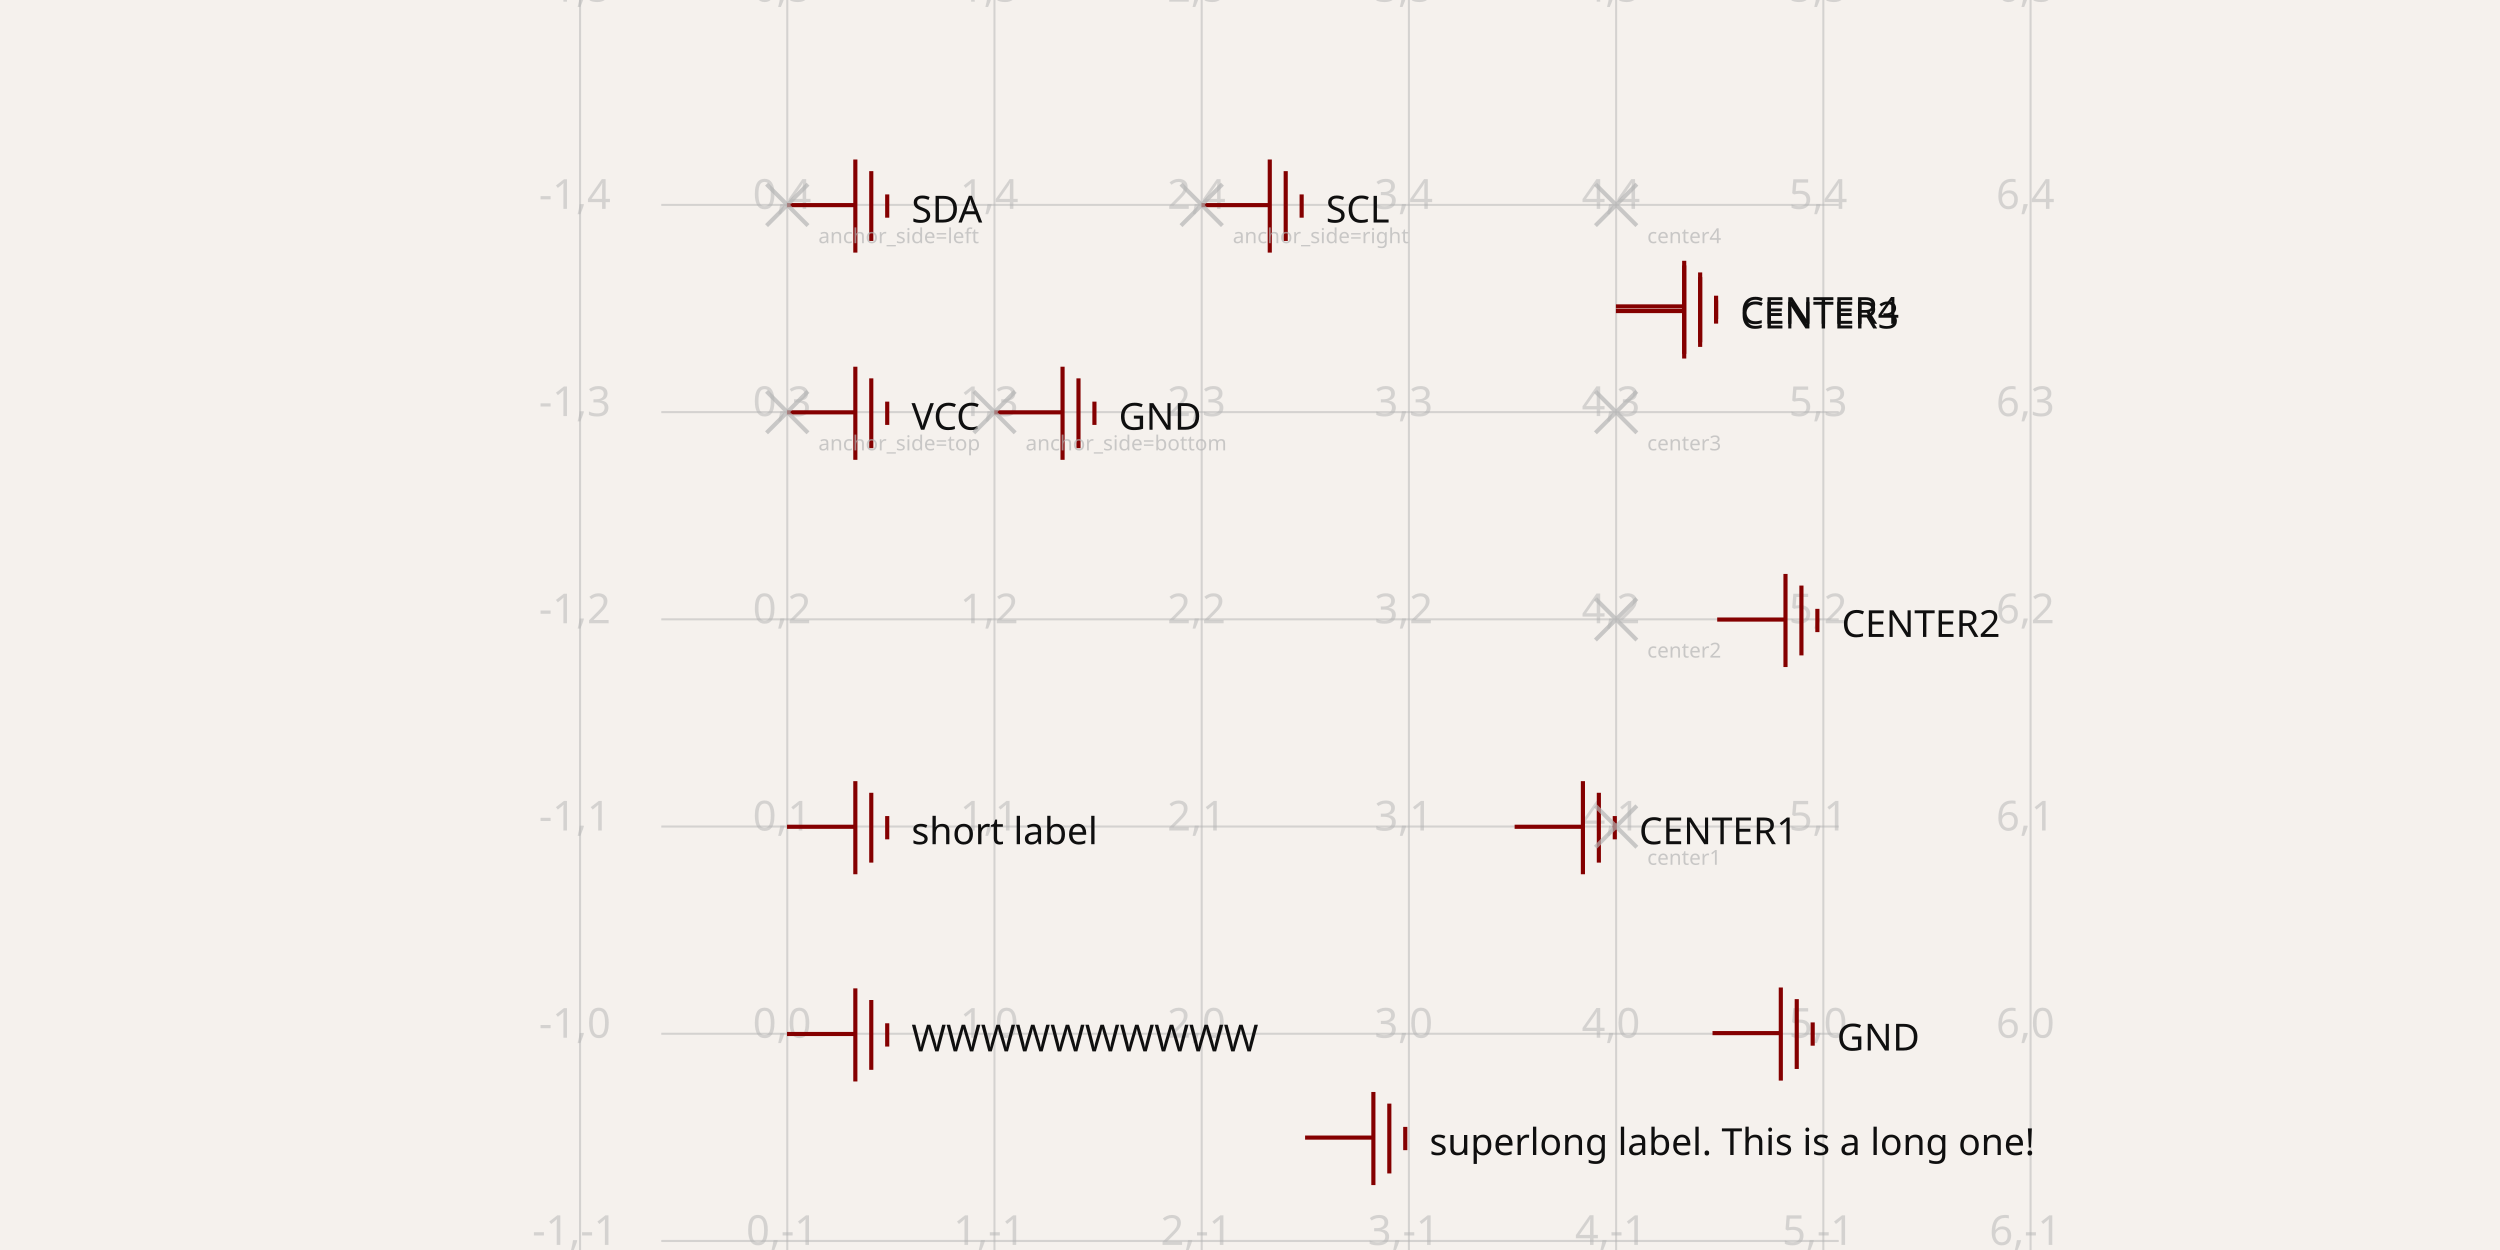
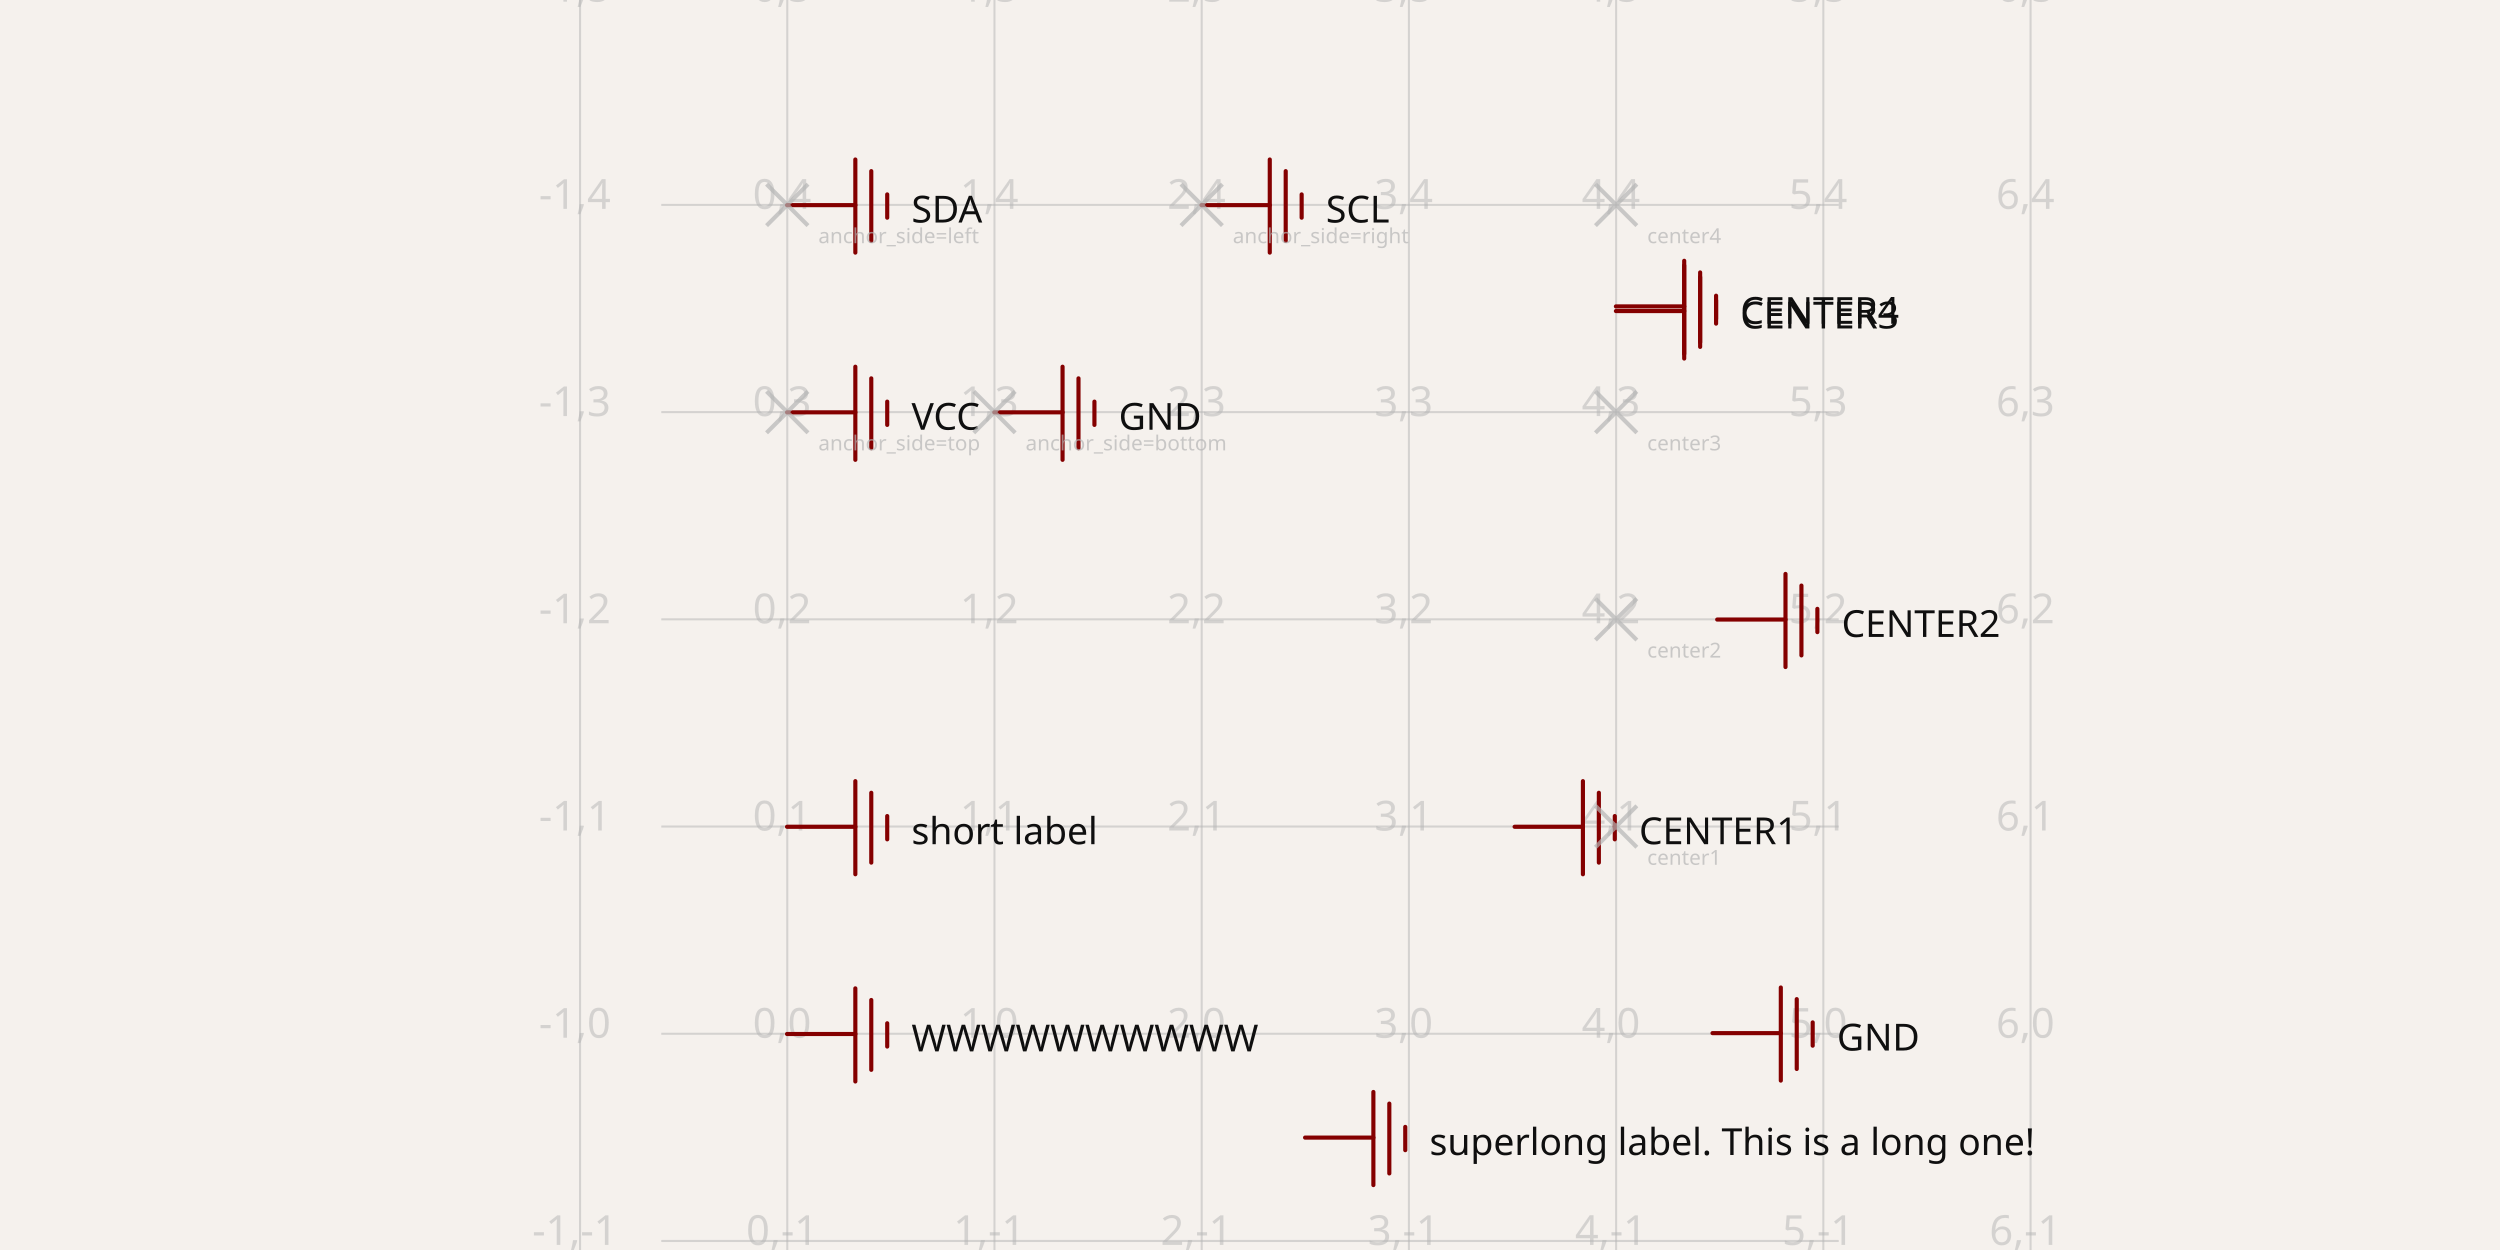
<svg xmlns="http://www.w3.org/2000/svg" width="1200" height="600" style="background-color: rgb(245, 241, 237)" data-real-to-screen-transform="matrix(99.4639138179,0,0,-99.4639138179,377.886671546,496.2055732549)">
  <style>
              .boundary { fill: rgb(245, 241, 237); }
              .schematic-boundary { fill: none; stroke: #fff; }
              .component { fill: none; stroke: rgb(132, 0, 0); }
              .chip { fill: rgb(255, 255, 194); stroke: rgb(132, 0, 0); }
              .component-pin { fill: none; stroke: rgb(132, 0, 0); }
              .trace:hover {
                filter: invert(1);
              }
              .trace:hover .trace-crossing-outline {
                opacity: 0;
              }
              .trace:hover .trace-junction {
                filter: invert(1);
              }
              .text { font-family: sans-serif; fill: rgb(0, 150, 0); }
              .pin-number { fill: rgb(169, 0, 0); }
              .port-label { fill: rgb(0, 100, 100); }
              .component-name { fill: rgb(0, 100, 100); }
            </style>
  <rect class="boundary" x="0" y="0" width="1200" height="600" />
  <g class="grid">
    <line x1="278.423" y1="600" x2="278.423" y2="1.6052581486292183e-10" stroke="rgb(181, 181, 181)" stroke-width="0.995" stroke-opacity="0.5" />
    <line x1="377.887" y1="600" x2="377.887" y2="1.6052581486292183e-10" stroke="rgb(181, 181, 181)" stroke-width="0.995" stroke-opacity="0.5" />
    <line x1="477.351" y1="600" x2="477.351" y2="1.6052581486292183e-10" stroke="rgb(181, 181, 181)" stroke-width="0.995" stroke-opacity="0.5" />
    <line x1="576.814" y1="600" x2="576.814" y2="1.6052581486292183e-10" stroke="rgb(181, 181, 181)" stroke-width="0.995" stroke-opacity="0.5" />
    <line x1="676.278" y1="600" x2="676.278" y2="1.6052581486292183e-10" stroke="rgb(181, 181, 181)" stroke-width="0.995" stroke-opacity="0.5" />
    <line x1="775.742" y1="600" x2="775.742" y2="1.6052581486292183e-10" stroke="rgb(181, 181, 181)" stroke-width="0.995" stroke-opacity="0.5" />
    <line x1="875.206" y1="600" x2="875.206" y2="1.6052581486292183e-10" stroke="rgb(181, 181, 181)" stroke-width="0.995" stroke-opacity="0.5" />
    <line x1="974.67" y1="600" x2="974.67" y2="1.6052581486292183e-10" stroke="rgb(181, 181, 181)" stroke-width="0.995" stroke-opacity="0.5" />
    <line x1="317.413" y1="695.133" x2="882.587" y2="695.133" stroke="rgb(181, 181, 181)" stroke-width="0.995" stroke-opacity="0.5" />
    <line x1="317.413" y1="595.669" x2="882.587" y2="595.669" stroke="rgb(181, 181, 181)" stroke-width="0.995" stroke-opacity="0.5" />
    <line x1="317.413" y1="496.206" x2="882.587" y2="496.206" stroke="rgb(181, 181, 181)" stroke-width="0.995" stroke-opacity="0.5" />
    <line x1="317.413" y1="396.742" x2="882.587" y2="396.742" stroke="rgb(181, 181, 181)" stroke-width="0.995" stroke-opacity="0.5" />
    <line x1="317.413" y1="297.278" x2="882.587" y2="297.278" stroke="rgb(181, 181, 181)" stroke-width="0.995" stroke-opacity="0.5" />
    <line x1="317.413" y1="197.814" x2="882.587" y2="197.814" stroke="rgb(181, 181, 181)" stroke-width="0.995" stroke-opacity="0.5" />
    <line x1="317.413" y1="98.35" x2="882.587" y2="98.35" stroke="rgb(181, 181, 181)" stroke-width="0.995" stroke-opacity="0.5" />
    <line x1="317.413" y1="-1.114" x2="882.587" y2="-1.114" stroke="rgb(181, 181, 181)" stroke-width="0.995" stroke-opacity="0.5" />
    <text x="275.923" y="690.133" fill="rgb(181, 181, 181)" font-size="19.893" fill-opacity="0.5" text-anchor="middle" dominant-baseline="middle" font-family="sans-serif">-1,-2</text>
    <text x="275.923" y="590.669" fill="rgb(181, 181, 181)" font-size="19.893" fill-opacity="0.5" text-anchor="middle" dominant-baseline="middle" font-family="sans-serif">-1,-1</text>
    <text x="275.923" y="491.206" fill="rgb(181, 181, 181)" font-size="19.893" fill-opacity="0.5" text-anchor="middle" dominant-baseline="middle" font-family="sans-serif">-1,0</text>
    <text x="275.923" y="391.742" fill="rgb(181, 181, 181)" font-size="19.893" fill-opacity="0.5" text-anchor="middle" dominant-baseline="middle" font-family="sans-serif">-1,1</text>
    <text x="275.923" y="292.278" fill="rgb(181, 181, 181)" font-size="19.893" fill-opacity="0.5" text-anchor="middle" dominant-baseline="middle" font-family="sans-serif">-1,2</text>
    <text x="275.923" y="192.814" fill="rgb(181, 181, 181)" font-size="19.893" fill-opacity="0.5" text-anchor="middle" dominant-baseline="middle" font-family="sans-serif">-1,3</text>
    <text x="275.923" y="93.35" fill="rgb(181, 181, 181)" font-size="19.893" fill-opacity="0.5" text-anchor="middle" dominant-baseline="middle" font-family="sans-serif">-1,4</text>
    <text x="275.923" y="-6.114" fill="rgb(181, 181, 181)" font-size="19.893" fill-opacity="0.5" text-anchor="middle" dominant-baseline="middle" font-family="sans-serif">-1,5</text>
    <text x="375.387" y="690.133" fill="rgb(181, 181, 181)" font-size="19.893" fill-opacity="0.5" text-anchor="middle" dominant-baseline="middle" font-family="sans-serif">0,-2</text>
    <text x="375.387" y="590.669" fill="rgb(181, 181, 181)" font-size="19.893" fill-opacity="0.5" text-anchor="middle" dominant-baseline="middle" font-family="sans-serif">0,-1</text>
    <text x="375.387" y="491.206" fill="rgb(181, 181, 181)" font-size="19.893" fill-opacity="0.5" text-anchor="middle" dominant-baseline="middle" font-family="sans-serif">0,0</text>
    <text x="375.387" y="391.742" fill="rgb(181, 181, 181)" font-size="19.893" fill-opacity="0.5" text-anchor="middle" dominant-baseline="middle" font-family="sans-serif">0,1</text>
    <text x="375.387" y="292.278" fill="rgb(181, 181, 181)" font-size="19.893" fill-opacity="0.5" text-anchor="middle" dominant-baseline="middle" font-family="sans-serif">0,2</text>
    <text x="375.387" y="192.814" fill="rgb(181, 181, 181)" font-size="19.893" fill-opacity="0.5" text-anchor="middle" dominant-baseline="middle" font-family="sans-serif">0,3</text>
    <text x="375.387" y="93.35" fill="rgb(181, 181, 181)" font-size="19.893" fill-opacity="0.5" text-anchor="middle" dominant-baseline="middle" font-family="sans-serif">0,4</text>
    <text x="375.387" y="-6.114" fill="rgb(181, 181, 181)" font-size="19.893" fill-opacity="0.5" text-anchor="middle" dominant-baseline="middle" font-family="sans-serif">0,5</text>
    <text x="474.851" y="690.133" fill="rgb(181, 181, 181)" font-size="19.893" fill-opacity="0.5" text-anchor="middle" dominant-baseline="middle" font-family="sans-serif">1,-2</text>
    <text x="474.851" y="590.669" fill="rgb(181, 181, 181)" font-size="19.893" fill-opacity="0.5" text-anchor="middle" dominant-baseline="middle" font-family="sans-serif">1,-1</text>
    <text x="474.851" y="491.206" fill="rgb(181, 181, 181)" font-size="19.893" fill-opacity="0.5" text-anchor="middle" dominant-baseline="middle" font-family="sans-serif">1,0</text>
    <text x="474.851" y="391.742" fill="rgb(181, 181, 181)" font-size="19.893" fill-opacity="0.5" text-anchor="middle" dominant-baseline="middle" font-family="sans-serif">1,1</text>
    <text x="474.851" y="292.278" fill="rgb(181, 181, 181)" font-size="19.893" fill-opacity="0.5" text-anchor="middle" dominant-baseline="middle" font-family="sans-serif">1,2</text>
    <text x="474.851" y="192.814" fill="rgb(181, 181, 181)" font-size="19.893" fill-opacity="0.5" text-anchor="middle" dominant-baseline="middle" font-family="sans-serif">1,3</text>
    <text x="474.851" y="93.35" fill="rgb(181, 181, 181)" font-size="19.893" fill-opacity="0.5" text-anchor="middle" dominant-baseline="middle" font-family="sans-serif">1,4</text>
    <text x="474.851" y="-6.114" fill="rgb(181, 181, 181)" font-size="19.893" fill-opacity="0.5" text-anchor="middle" dominant-baseline="middle" font-family="sans-serif">1,5</text>
    <text x="574.314" y="690.133" fill="rgb(181, 181, 181)" font-size="19.893" fill-opacity="0.5" text-anchor="middle" dominant-baseline="middle" font-family="sans-serif">2,-2</text>
    <text x="574.314" y="590.669" fill="rgb(181, 181, 181)" font-size="19.893" fill-opacity="0.5" text-anchor="middle" dominant-baseline="middle" font-family="sans-serif">2,-1</text>
    <text x="574.314" y="491.206" fill="rgb(181, 181, 181)" font-size="19.893" fill-opacity="0.5" text-anchor="middle" dominant-baseline="middle" font-family="sans-serif">2,0</text>
    <text x="574.314" y="391.742" fill="rgb(181, 181, 181)" font-size="19.893" fill-opacity="0.5" text-anchor="middle" dominant-baseline="middle" font-family="sans-serif">2,1</text>
    <text x="574.314" y="292.278" fill="rgb(181, 181, 181)" font-size="19.893" fill-opacity="0.5" text-anchor="middle" dominant-baseline="middle" font-family="sans-serif">2,2</text>
    <text x="574.314" y="192.814" fill="rgb(181, 181, 181)" font-size="19.893" fill-opacity="0.5" text-anchor="middle" dominant-baseline="middle" font-family="sans-serif">2,3</text>
    <text x="574.314" y="93.35" fill="rgb(181, 181, 181)" font-size="19.893" fill-opacity="0.5" text-anchor="middle" dominant-baseline="middle" font-family="sans-serif">2,4</text>
    <text x="574.314" y="-6.114" fill="rgb(181, 181, 181)" font-size="19.893" fill-opacity="0.5" text-anchor="middle" dominant-baseline="middle" font-family="sans-serif">2,5</text>
    <text x="673.778" y="690.133" fill="rgb(181, 181, 181)" font-size="19.893" fill-opacity="0.5" text-anchor="middle" dominant-baseline="middle" font-family="sans-serif">3,-2</text>
    <text x="673.778" y="590.669" fill="rgb(181, 181, 181)" font-size="19.893" fill-opacity="0.5" text-anchor="middle" dominant-baseline="middle" font-family="sans-serif">3,-1</text>
    <text x="673.778" y="491.206" fill="rgb(181, 181, 181)" font-size="19.893" fill-opacity="0.5" text-anchor="middle" dominant-baseline="middle" font-family="sans-serif">3,0</text>
    <text x="673.778" y="391.742" fill="rgb(181, 181, 181)" font-size="19.893" fill-opacity="0.5" text-anchor="middle" dominant-baseline="middle" font-family="sans-serif">3,1</text>
    <text x="673.778" y="292.278" fill="rgb(181, 181, 181)" font-size="19.893" fill-opacity="0.5" text-anchor="middle" dominant-baseline="middle" font-family="sans-serif">3,2</text>
    <text x="673.778" y="192.814" fill="rgb(181, 181, 181)" font-size="19.893" fill-opacity="0.5" text-anchor="middle" dominant-baseline="middle" font-family="sans-serif">3,3</text>
    <text x="673.778" y="93.35" fill="rgb(181, 181, 181)" font-size="19.893" fill-opacity="0.5" text-anchor="middle" dominant-baseline="middle" font-family="sans-serif">3,4</text>
    <text x="673.778" y="-6.114" fill="rgb(181, 181, 181)" font-size="19.893" fill-opacity="0.5" text-anchor="middle" dominant-baseline="middle" font-family="sans-serif">3,5</text>
    <text x="773.242" y="690.133" fill="rgb(181, 181, 181)" font-size="19.893" fill-opacity="0.5" text-anchor="middle" dominant-baseline="middle" font-family="sans-serif">4,-2</text>
    <text x="773.242" y="590.669" fill="rgb(181, 181, 181)" font-size="19.893" fill-opacity="0.5" text-anchor="middle" dominant-baseline="middle" font-family="sans-serif">4,-1</text>
    <text x="773.242" y="491.206" fill="rgb(181, 181, 181)" font-size="19.893" fill-opacity="0.5" text-anchor="middle" dominant-baseline="middle" font-family="sans-serif">4,0</text>
    <text x="773.242" y="391.742" fill="rgb(181, 181, 181)" font-size="19.893" fill-opacity="0.5" text-anchor="middle" dominant-baseline="middle" font-family="sans-serif">4,1</text>
    <text x="773.242" y="292.278" fill="rgb(181, 181, 181)" font-size="19.893" fill-opacity="0.5" text-anchor="middle" dominant-baseline="middle" font-family="sans-serif">4,2</text>
    <text x="773.242" y="192.814" fill="rgb(181, 181, 181)" font-size="19.893" fill-opacity="0.5" text-anchor="middle" dominant-baseline="middle" font-family="sans-serif">4,3</text>
    <text x="773.242" y="93.35" fill="rgb(181, 181, 181)" font-size="19.893" fill-opacity="0.5" text-anchor="middle" dominant-baseline="middle" font-family="sans-serif">4,4</text>
    <text x="773.242" y="-6.114" fill="rgb(181, 181, 181)" font-size="19.893" fill-opacity="0.5" text-anchor="middle" dominant-baseline="middle" font-family="sans-serif">4,5</text>
    <text x="872.706" y="690.133" fill="rgb(181, 181, 181)" font-size="19.893" fill-opacity="0.5" text-anchor="middle" dominant-baseline="middle" font-family="sans-serif">5,-2</text>
    <text x="872.706" y="590.669" fill="rgb(181, 181, 181)" font-size="19.893" fill-opacity="0.5" text-anchor="middle" dominant-baseline="middle" font-family="sans-serif">5,-1</text>
    <text x="872.706" y="491.206" fill="rgb(181, 181, 181)" font-size="19.893" fill-opacity="0.5" text-anchor="middle" dominant-baseline="middle" font-family="sans-serif">5,0</text>
    <text x="872.706" y="391.742" fill="rgb(181, 181, 181)" font-size="19.893" fill-opacity="0.5" text-anchor="middle" dominant-baseline="middle" font-family="sans-serif">5,1</text>
    <text x="872.706" y="292.278" fill="rgb(181, 181, 181)" font-size="19.893" fill-opacity="0.5" text-anchor="middle" dominant-baseline="middle" font-family="sans-serif">5,2</text>
    <text x="872.706" y="192.814" fill="rgb(181, 181, 181)" font-size="19.893" fill-opacity="0.5" text-anchor="middle" dominant-baseline="middle" font-family="sans-serif">5,3</text>
    <text x="872.706" y="93.35" fill="rgb(181, 181, 181)" font-size="19.893" fill-opacity="0.5" text-anchor="middle" dominant-baseline="middle" font-family="sans-serif">5,4</text>
    <text x="872.706" y="-6.114" fill="rgb(181, 181, 181)" font-size="19.893" fill-opacity="0.5" text-anchor="middle" dominant-baseline="middle" font-family="sans-serif">5,5</text>
    <text x="972.17" y="690.133" fill="rgb(181, 181, 181)" font-size="19.893" fill-opacity="0.5" text-anchor="middle" dominant-baseline="middle" font-family="sans-serif">6,-2</text>
    <text x="972.17" y="590.669" fill="rgb(181, 181, 181)" font-size="19.893" fill-opacity="0.5" text-anchor="middle" dominant-baseline="middle" font-family="sans-serif">6,-1</text>
    <text x="972.17" y="491.206" fill="rgb(181, 181, 181)" font-size="19.893" fill-opacity="0.5" text-anchor="middle" dominant-baseline="middle" font-family="sans-serif">6,0</text>
    <text x="972.17" y="391.742" fill="rgb(181, 181, 181)" font-size="19.893" fill-opacity="0.5" text-anchor="middle" dominant-baseline="middle" font-family="sans-serif">6,1</text>
    <text x="972.17" y="292.278" fill="rgb(181, 181, 181)" font-size="19.893" fill-opacity="0.5" text-anchor="middle" dominant-baseline="middle" font-family="sans-serif">6,2</text>
    <text x="972.17" y="192.814" fill="rgb(181, 181, 181)" font-size="19.893" fill-opacity="0.5" text-anchor="middle" dominant-baseline="middle" font-family="sans-serif">6,3</text>
    <text x="972.17" y="93.35" fill="rgb(181, 181, 181)" font-size="19.893" fill-opacity="0.5" text-anchor="middle" dominant-baseline="middle" font-family="sans-serif">6,4</text>
    <text x="972.17" y="-6.114" fill="rgb(181, 181, 181)" font-size="19.893" fill-opacity="0.5" text-anchor="middle" dominant-baseline="middle" font-family="sans-serif">6,5</text>
  </g>
  <rect class="component-overlay" x="377.779" y="176.023" width="48.084" height="44.691" fill="transparent" />
-   <path d="M 377.779 197.922 L 410.566 197.922" stroke="rgb(132, 0, 0)" fill="none" stroke-width="1.989px" />
-   <path d="M 410.562 220.714 L 410.562 176.023" stroke="rgb(132, 0, 0)" fill="none" stroke-width="1.989px" />
-   <path d="M 418.212 215.128 L 418.212 181.61" stroke="rgb(132, 0, 0)" fill="none" stroke-width="1.989px" />
-   <path d="M 425.863 203.955 L 425.863 192.782" stroke="rgb(132, 0, 0)" fill="none" stroke-width="1.989px" />
+   <path d="M 377.779 197.922 L 410.566 197.922" stroke="rgb(132, 0, 0)" fill="none" stroke-width="1.989px" stroke-linecap="round" />
+   <path d="M 410.562 220.714 L 410.562 176.023" stroke="rgb(132, 0, 0)" fill="none" stroke-width="1.989px" stroke-linecap="round" />
+   <path d="M 418.212 215.128 L 418.212 181.61" stroke="rgb(132, 0, 0)" fill="none" stroke-width="1.989px" stroke-linecap="round" />
+   <path d="M 425.863 203.955 L 425.863 192.782" stroke="rgb(132, 0, 0)" fill="none" stroke-width="1.989px" stroke-linecap="round" />
  <text x="437.513" y="200.064" fill="rgb(15, 15, 15)" font-family="sans-serif" text-anchor="start" dominant-baseline="middle" font-size="17.904px">VCC</text>
  <rect class="component-overlay" x="477.243" y="176.023" width="48.084" height="44.691" fill="transparent" />
-   <path d="M 477.243 197.922 L 510.029 197.922" stroke="rgb(132, 0, 0)" fill="none" stroke-width="1.989px" />
-   <path d="M 510.026 220.714 L 510.026 176.023" stroke="rgb(132, 0, 0)" fill="none" stroke-width="1.989px" />
-   <path d="M 517.676 215.128 L 517.676 181.61" stroke="rgb(132, 0, 0)" fill="none" stroke-width="1.989px" />
-   <path d="M 525.327 203.955 L 525.327 192.782" stroke="rgb(132, 0, 0)" fill="none" stroke-width="1.989px" />
+   <path d="M 477.243 197.922 L 510.029 197.922" stroke="rgb(132, 0, 0)" fill="none" stroke-width="1.989px" stroke-linecap="round" />
+   <path d="M 510.026 220.714 L 510.026 176.023" stroke="rgb(132, 0, 0)" fill="none" stroke-width="1.989px" stroke-linecap="round" />
+   <path d="M 517.676 215.128 L 517.676 181.61" stroke="rgb(132, 0, 0)" fill="none" stroke-width="1.989px" stroke-linecap="round" />
+   <path d="M 525.327 203.955 L 525.327 192.782" stroke="rgb(132, 0, 0)" fill="none" stroke-width="1.989px" stroke-linecap="round" />
  <text x="536.977" y="200.064" fill="rgb(15, 15, 15)" font-family="sans-serif" text-anchor="start" dominant-baseline="middle" font-size="17.904px">GND</text>
  <rect class="component-overlay" x="377.779" y="76.559" width="48.084" height="44.691" fill="transparent" />
-   <path d="M 377.779 98.458 L 410.566 98.458" stroke="rgb(132, 0, 0)" fill="none" stroke-width="1.989px" />
-   <path d="M 410.562 121.25 L 410.562 76.559" stroke="rgb(132, 0, 0)" fill="none" stroke-width="1.989px" />
-   <path d="M 418.212 115.664 L 418.212 82.146" stroke="rgb(132, 0, 0)" fill="none" stroke-width="1.989px" />
-   <path d="M 425.863 104.491 L 425.863 93.318" stroke="rgb(132, 0, 0)" fill="none" stroke-width="1.989px" />
+   <path d="M 377.779 98.458 L 410.566 98.458" stroke="rgb(132, 0, 0)" fill="none" stroke-width="1.989px" stroke-linecap="round" />
+   <path d="M 410.562 121.25 L 410.562 76.559" stroke="rgb(132, 0, 0)" fill="none" stroke-width="1.989px" stroke-linecap="round" />
+   <path d="M 418.212 115.664 L 418.212 82.146" stroke="rgb(132, 0, 0)" fill="none" stroke-width="1.989px" stroke-linecap="round" />
+   <path d="M 425.863 104.491 L 425.863 93.318" stroke="rgb(132, 0, 0)" fill="none" stroke-width="1.989px" stroke-linecap="round" />
  <text x="437.513" y="100.6" fill="rgb(15, 15, 15)" font-family="sans-serif" text-anchor="start" dominant-baseline="middle" font-size="17.904px">SDA</text>
  <rect class="component-overlay" x="576.707" y="76.559" width="48.084" height="44.691" fill="transparent" />
-   <path d="M 576.707 98.458 L 609.493 98.458" stroke="rgb(132, 0, 0)" fill="none" stroke-width="1.989px" />
-   <path d="M 609.49 121.25 L 609.49 76.559" stroke="rgb(132, 0, 0)" fill="none" stroke-width="1.989px" />
-   <path d="M 617.14 115.664 L 617.14 82.146" stroke="rgb(132, 0, 0)" fill="none" stroke-width="1.989px" />
-   <path d="M 624.791 104.491 L 624.791 93.318" stroke="rgb(132, 0, 0)" fill="none" stroke-width="1.989px" />
+   <path d="M 576.707 98.458 L 609.493 98.458" stroke="rgb(132, 0, 0)" fill="none" stroke-width="1.989px" stroke-linecap="round" />
+   <path d="M 609.49 121.25 L 609.49 76.559" stroke="rgb(132, 0, 0)" fill="none" stroke-width="1.989px" stroke-linecap="round" />
+   <path d="M 617.14 115.664 L 617.14 82.146" stroke="rgb(132, 0, 0)" fill="none" stroke-width="1.989px" stroke-linecap="round" />
+   <path d="M 624.791 104.491 L 624.791 93.318" stroke="rgb(132, 0, 0)" fill="none" stroke-width="1.989px" stroke-linecap="round" />
  <text x="636.441" y="100.6" fill="rgb(15, 15, 15)" font-family="sans-serif" text-anchor="start" dominant-baseline="middle" font-size="17.904px">SCL</text>
  <rect class="component-overlay" x="377.779" y="374.951" width="48.084" height="44.691" fill="transparent" />
-   <path d="M 377.779 396.85 L 410.566 396.85" stroke="rgb(132, 0, 0)" fill="none" stroke-width="1.989px" />
-   <path d="M 410.562 419.642 L 410.562 374.951" stroke="rgb(132, 0, 0)" fill="none" stroke-width="1.989px" />
-   <path d="M 418.212 414.056 L 418.212 380.537" stroke="rgb(132, 0, 0)" fill="none" stroke-width="1.989px" />
-   <path d="M 425.863 402.883 L 425.863 391.71" stroke="rgb(132, 0, 0)" fill="none" stroke-width="1.989px" />
+   <path d="M 377.779 396.85 L 410.566 396.85" stroke="rgb(132, 0, 0)" fill="none" stroke-width="1.989px" stroke-linecap="round" />
+   <path d="M 410.562 419.642 L 410.562 374.951" stroke="rgb(132, 0, 0)" fill="none" stroke-width="1.989px" stroke-linecap="round" />
+   <path d="M 418.212 414.056 L 418.212 380.537" stroke="rgb(132, 0, 0)" fill="none" stroke-width="1.989px" stroke-linecap="round" />
+   <path d="M 425.863 402.883 L 425.863 391.71" stroke="rgb(132, 0, 0)" fill="none" stroke-width="1.989px" stroke-linecap="round" />
  <text x="437.513" y="398.992" fill="rgb(15, 15, 15)" font-family="sans-serif" text-anchor="start" dominant-baseline="middle" font-size="17.904px">short label</text>
  <rect class="component-overlay" x="377.779" y="474.415" width="48.084" height="44.691" fill="transparent" />
-   <path d="M 377.779 496.314 L 410.566 496.314" stroke="rgb(132, 0, 0)" fill="none" stroke-width="1.989px" />
-   <path d="M 410.562 519.106 L 410.562 474.415" stroke="rgb(132, 0, 0)" fill="none" stroke-width="1.989px" />
-   <path d="M 418.212 513.52 L 418.212 480.001" stroke="rgb(132, 0, 0)" fill="none" stroke-width="1.989px" />
-   <path d="M 425.863 502.347 L 425.863 491.174" stroke="rgb(132, 0, 0)" fill="none" stroke-width="1.989px" />
+   <path d="M 377.779 496.314 L 410.566 496.314" stroke="rgb(132, 0, 0)" fill="none" stroke-width="1.989px" stroke-linecap="round" />
+   <path d="M 410.562 519.106 L 410.562 474.415" stroke="rgb(132, 0, 0)" fill="none" stroke-width="1.989px" stroke-linecap="round" />
+   <path d="M 418.212 513.52 L 418.212 480.001" stroke="rgb(132, 0, 0)" fill="none" stroke-width="1.989px" stroke-linecap="round" />
+   <path d="M 425.863 502.347 L 425.863 491.174" stroke="rgb(132, 0, 0)" fill="none" stroke-width="1.989px" stroke-linecap="round" />
  <text x="437.513" y="498.456" fill="rgb(15, 15, 15)" font-family="sans-serif" text-anchor="start" dominant-baseline="middle" font-size="17.904px">WWWWWWWWWW</text>
  <rect class="component-overlay" x="626.439" y="524.147" width="48.084" height="44.691" fill="transparent" />
-   <path d="M 626.439 546.046 L 659.225 546.046" stroke="rgb(132, 0, 0)" fill="none" stroke-width="1.989px" />
-   <path d="M 659.222 568.838 L 659.222 524.147" stroke="rgb(132, 0, 0)" fill="none" stroke-width="1.989px" />
-   <path d="M 666.872 563.252 L 666.872 529.733" stroke="rgb(132, 0, 0)" fill="none" stroke-width="1.989px" />
-   <path d="M 674.522 552.079 L 674.522 540.906" stroke="rgb(132, 0, 0)" fill="none" stroke-width="1.989px" />
+   <path d="M 626.439 546.046 L 659.225 546.046" stroke="rgb(132, 0, 0)" fill="none" stroke-width="1.989px" stroke-linecap="round" />
+   <path d="M 659.222 568.838 L 659.222 524.147" stroke="rgb(132, 0, 0)" fill="none" stroke-width="1.989px" stroke-linecap="round" />
+   <path d="M 666.872 563.252 L 666.872 529.733" stroke="rgb(132, 0, 0)" fill="none" stroke-width="1.989px" stroke-linecap="round" />
+   <path d="M 674.522 552.079 L 674.522 540.906" stroke="rgb(132, 0, 0)" fill="none" stroke-width="1.989px" stroke-linecap="round" />
  <text x="686.173" y="548.188" fill="rgb(15, 15, 15)" font-family="sans-serif" text-anchor="start" dominant-baseline="middle" font-size="17.904px">superlong label. This is a long one!</text>
  <rect class="component-overlay" x="727.017" y="374.951" width="48.084" height="44.691" fill="transparent" />
-   <path d="M 727.017 396.85 L 759.803 396.85" stroke="rgb(132, 0, 0)" fill="none" stroke-width="1.989px" />
-   <path d="M 759.8 419.642 L 759.8 374.951" stroke="rgb(132, 0, 0)" fill="none" stroke-width="1.989px" />
-   <path d="M 767.45 414.056 L 767.45 380.537" stroke="rgb(132, 0, 0)" fill="none" stroke-width="1.989px" />
-   <path d="M 775.1 402.883 L 775.1 391.71" stroke="rgb(132, 0, 0)" fill="none" stroke-width="1.989px" />
+   <path d="M 727.017 396.85 L 759.803 396.85" stroke="rgb(132, 0, 0)" fill="none" stroke-width="1.989px" stroke-linecap="round" />
+   <path d="M 759.8 419.642 L 759.8 374.951" stroke="rgb(132, 0, 0)" fill="none" stroke-width="1.989px" stroke-linecap="round" />
+   <path d="M 767.45 414.056 L 767.45 380.537" stroke="rgb(132, 0, 0)" fill="none" stroke-width="1.989px" stroke-linecap="round" />
+   <path d="M 775.1 402.883 L 775.1 391.71" stroke="rgb(132, 0, 0)" fill="none" stroke-width="1.989px" stroke-linecap="round" />
  <text x="786.751" y="398.992" fill="rgb(15, 15, 15)" font-family="sans-serif" text-anchor="start" dominant-baseline="middle" font-size="17.904px">CENTER1</text>
  <rect class="component-overlay" x="824.253" y="275.487" width="48.084" height="44.691" fill="transparent" />
-   <path d="M 824.253 297.386 L 857.039 297.386" stroke="rgb(132, 0, 0)" fill="none" stroke-width="1.989px" />
-   <path d="M 857.036 320.178 L 857.036 275.487" stroke="rgb(132, 0, 0)" fill="none" stroke-width="1.989px" />
-   <path d="M 864.686 314.592 L 864.686 281.073" stroke="rgb(132, 0, 0)" fill="none" stroke-width="1.989px" />
-   <path d="M 872.336 303.419 L 872.336 292.246" stroke="rgb(132, 0, 0)" fill="none" stroke-width="1.989px" />
+   <path d="M 824.253 297.386 L 857.039 297.386" stroke="rgb(132, 0, 0)" fill="none" stroke-width="1.989px" stroke-linecap="round" />
+   <path d="M 857.036 320.178 L 857.036 275.487" stroke="rgb(132, 0, 0)" fill="none" stroke-width="1.989px" stroke-linecap="round" />
+   <path d="M 864.686 314.592 L 864.686 281.073" stroke="rgb(132, 0, 0)" fill="none" stroke-width="1.989px" stroke-linecap="round" />
+   <path d="M 872.336 303.419 L 872.336 292.246" stroke="rgb(132, 0, 0)" fill="none" stroke-width="1.989px" stroke-linecap="round" />
  <text x="883.987" y="299.528" fill="rgb(15, 15, 15)" font-family="sans-serif" text-anchor="start" dominant-baseline="middle" font-size="17.904px">CENTER2</text>
  <rect class="component-overlay" x="775.635" y="127.405" width="48.084" height="44.691" fill="transparent" />
-   <path d="M 775.635 149.304 L 808.421 149.304" stroke="rgb(132, 0, 0)" fill="none" stroke-width="1.989px" />
-   <path d="M 808.418 172.096 L 808.418 127.405" stroke="rgb(132, 0, 0)" fill="none" stroke-width="1.989px" />
-   <path d="M 816.068 166.51 L 816.068 132.992" stroke="rgb(132, 0, 0)" fill="none" stroke-width="1.989px" />
-   <path d="M 823.718 155.337 L 823.718 144.164" stroke="rgb(132, 0, 0)" fill="none" stroke-width="1.989px" />
+   <path d="M 775.635 149.304 L 808.421 149.304" stroke="rgb(132, 0, 0)" fill="none" stroke-width="1.989px" stroke-linecap="round" />
+   <path d="M 808.418 172.096 L 808.418 127.405" stroke="rgb(132, 0, 0)" fill="none" stroke-width="1.989px" stroke-linecap="round" />
+   <path d="M 816.068 166.51 L 816.068 132.992" stroke="rgb(132, 0, 0)" fill="none" stroke-width="1.989px" stroke-linecap="round" />
+   <path d="M 823.718 155.337 L 823.718 144.164" stroke="rgb(132, 0, 0)" fill="none" stroke-width="1.989px" stroke-linecap="round" />
  <text x="835.369" y="151.446" fill="rgb(15, 15, 15)" font-family="sans-serif" text-anchor="start" dominant-baseline="middle" font-size="17.904px">CENTER3</text>
  <rect class="component-overlay" x="775.635" y="125.177" width="48.084" height="44.691" fill="transparent" />
-   <path d="M 775.635 147.076 L 808.421 147.076" stroke="rgb(132, 0, 0)" fill="none" stroke-width="1.989px" />
-   <path d="M 808.418 169.868 L 808.418 125.177" stroke="rgb(132, 0, 0)" fill="none" stroke-width="1.989px" />
-   <path d="M 816.068 164.282 L 816.068 130.764" stroke="rgb(132, 0, 0)" fill="none" stroke-width="1.989px" />
-   <path d="M 823.718 153.109 L 823.718 141.936" stroke="rgb(132, 0, 0)" fill="none" stroke-width="1.989px" />
+   <path d="M 775.635 147.076 L 808.421 147.076" stroke="rgb(132, 0, 0)" fill="none" stroke-width="1.989px" stroke-linecap="round" />
+   <path d="M 808.418 169.868 L 808.418 125.177" stroke="rgb(132, 0, 0)" fill="none" stroke-width="1.989px" stroke-linecap="round" />
+   <path d="M 816.068 164.282 L 816.068 130.764" stroke="rgb(132, 0, 0)" fill="none" stroke-width="1.989px" stroke-linecap="round" />
+   <path d="M 823.718 153.109 L 823.718 141.936" stroke="rgb(132, 0, 0)" fill="none" stroke-width="1.989px" stroke-linecap="round" />
  <text x="835.369" y="149.218" fill="rgb(15, 15, 15)" font-family="sans-serif" text-anchor="start" dominant-baseline="middle" font-size="17.904px">CENTER4</text>
  <rect class="component-overlay" x="822.006" y="473.998" width="48.084" height="44.691" fill="transparent" />
-   <path d="M 822.006 495.896 L 854.792 495.896" stroke="rgb(132, 0, 0)" fill="none" stroke-width="1.989px" />
-   <path d="M 854.789 518.689 L 854.789 473.998" stroke="rgb(132, 0, 0)" fill="none" stroke-width="1.989px" />
-   <path d="M 862.439 513.103 L 862.439 479.584" stroke="rgb(132, 0, 0)" fill="none" stroke-width="1.989px" />
-   <path d="M 870.089 501.93 L 870.089 490.757" stroke="rgb(132, 0, 0)" fill="none" stroke-width="1.989px" />
+   <path d="M 822.006 495.896 L 854.792 495.896" stroke="rgb(132, 0, 0)" fill="none" stroke-width="1.989px" stroke-linecap="round" />
+   <path d="M 854.789 518.689 L 854.789 473.998" stroke="rgb(132, 0, 0)" fill="none" stroke-width="1.989px" stroke-linecap="round" />
+   <path d="M 862.439 513.103 L 862.439 479.584" stroke="rgb(132, 0, 0)" fill="none" stroke-width="1.989px" stroke-linecap="round" />
+   <path d="M 870.089 501.93 L 870.089 490.757" stroke="rgb(132, 0, 0)" fill="none" stroke-width="1.989px" stroke-linecap="round" />
  <text x="881.74" y="498.038" fill="rgb(15, 15, 15)" font-family="sans-serif" text-anchor="start" dominant-baseline="middle" font-size="17.904px">GND</text>
  <g class="labeled-points">
    <path d="M367.94,207.76 L387.833,187.867 M367.94,187.867 L387.833,207.76" stroke="rgb(181, 181, 181)" stroke-width="1.989" stroke-opacity="0.7" />
    <text x="392.806" y="212.733" fill="rgb(181, 181, 181)" font-size="9.946" fill-opacity="0.7" text-anchor="start" font-family="sans-serif" dominant-baseline="middle">anchor_side=top</text>
    <path d="M467.404,207.76 L487.297,187.867 M467.404,187.867 L487.297,207.76" stroke="rgb(181, 181, 181)" stroke-width="1.989" stroke-opacity="0.7" />
    <text x="492.27" y="212.733" fill="rgb(181, 181, 181)" font-size="9.946" fill-opacity="0.7" text-anchor="start" font-family="sans-serif" dominant-baseline="middle">anchor_side=bottom</text>
    <path d="M367.94,108.296 L387.833,88.404 M367.94,88.404 L387.833,108.296" stroke="rgb(181, 181, 181)" stroke-width="1.989" stroke-opacity="0.7" />
    <text x="392.806" y="113.27" fill="rgb(181, 181, 181)" font-size="9.946" fill-opacity="0.7" text-anchor="start" font-family="sans-serif" dominant-baseline="middle">anchor_side=left</text>
    <path d="M566.868,108.296 L586.761,88.404 M566.868,88.404 L586.761,108.296" stroke="rgb(181, 181, 181)" stroke-width="1.989" stroke-opacity="0.7" />
    <text x="591.734" y="113.27" fill="rgb(181, 181, 181)" font-size="9.946" fill-opacity="0.7" text-anchor="start" font-family="sans-serif" dominant-baseline="middle">anchor_side=right</text>
    <path d="M765.796,406.688 L785.689,386.795 M765.796,386.795 L785.689,406.688" stroke="rgb(181, 181, 181)" stroke-width="1.989" stroke-opacity="0.7" />
    <text x="790.662" y="411.661" fill="rgb(181, 181, 181)" font-size="9.946" fill-opacity="0.7" text-anchor="start" font-family="sans-serif" dominant-baseline="middle">center1</text>
    <path d="M765.796,307.224 L785.689,287.331 M765.796,287.331 L785.689,307.224" stroke="rgb(181, 181, 181)" stroke-width="1.989" stroke-opacity="0.7" />
    <text x="790.662" y="312.197" fill="rgb(181, 181, 181)" font-size="9.946" fill-opacity="0.7" text-anchor="start" font-family="sans-serif" dominant-baseline="middle">center2</text>
    <path d="M765.796,207.76 L785.689,187.867 M765.796,187.867 L785.689,207.76" stroke="rgb(181, 181, 181)" stroke-width="1.989" stroke-opacity="0.7" />
    <text x="790.662" y="212.733" fill="rgb(181, 181, 181)" font-size="9.946" fill-opacity="0.7" text-anchor="start" font-family="sans-serif" dominant-baseline="middle">center3</text>
    <path d="M765.796,108.296 L785.689,88.404 M765.796,88.404 L785.689,108.296" stroke="rgb(181, 181, 181)" stroke-width="1.989" stroke-opacity="0.7" />
    <text x="790.662" y="113.27" fill="rgb(181, 181, 181)" font-size="9.946" fill-opacity="0.7" text-anchor="start" font-family="sans-serif" dominant-baseline="middle">center4</text>
  </g>
</svg>
